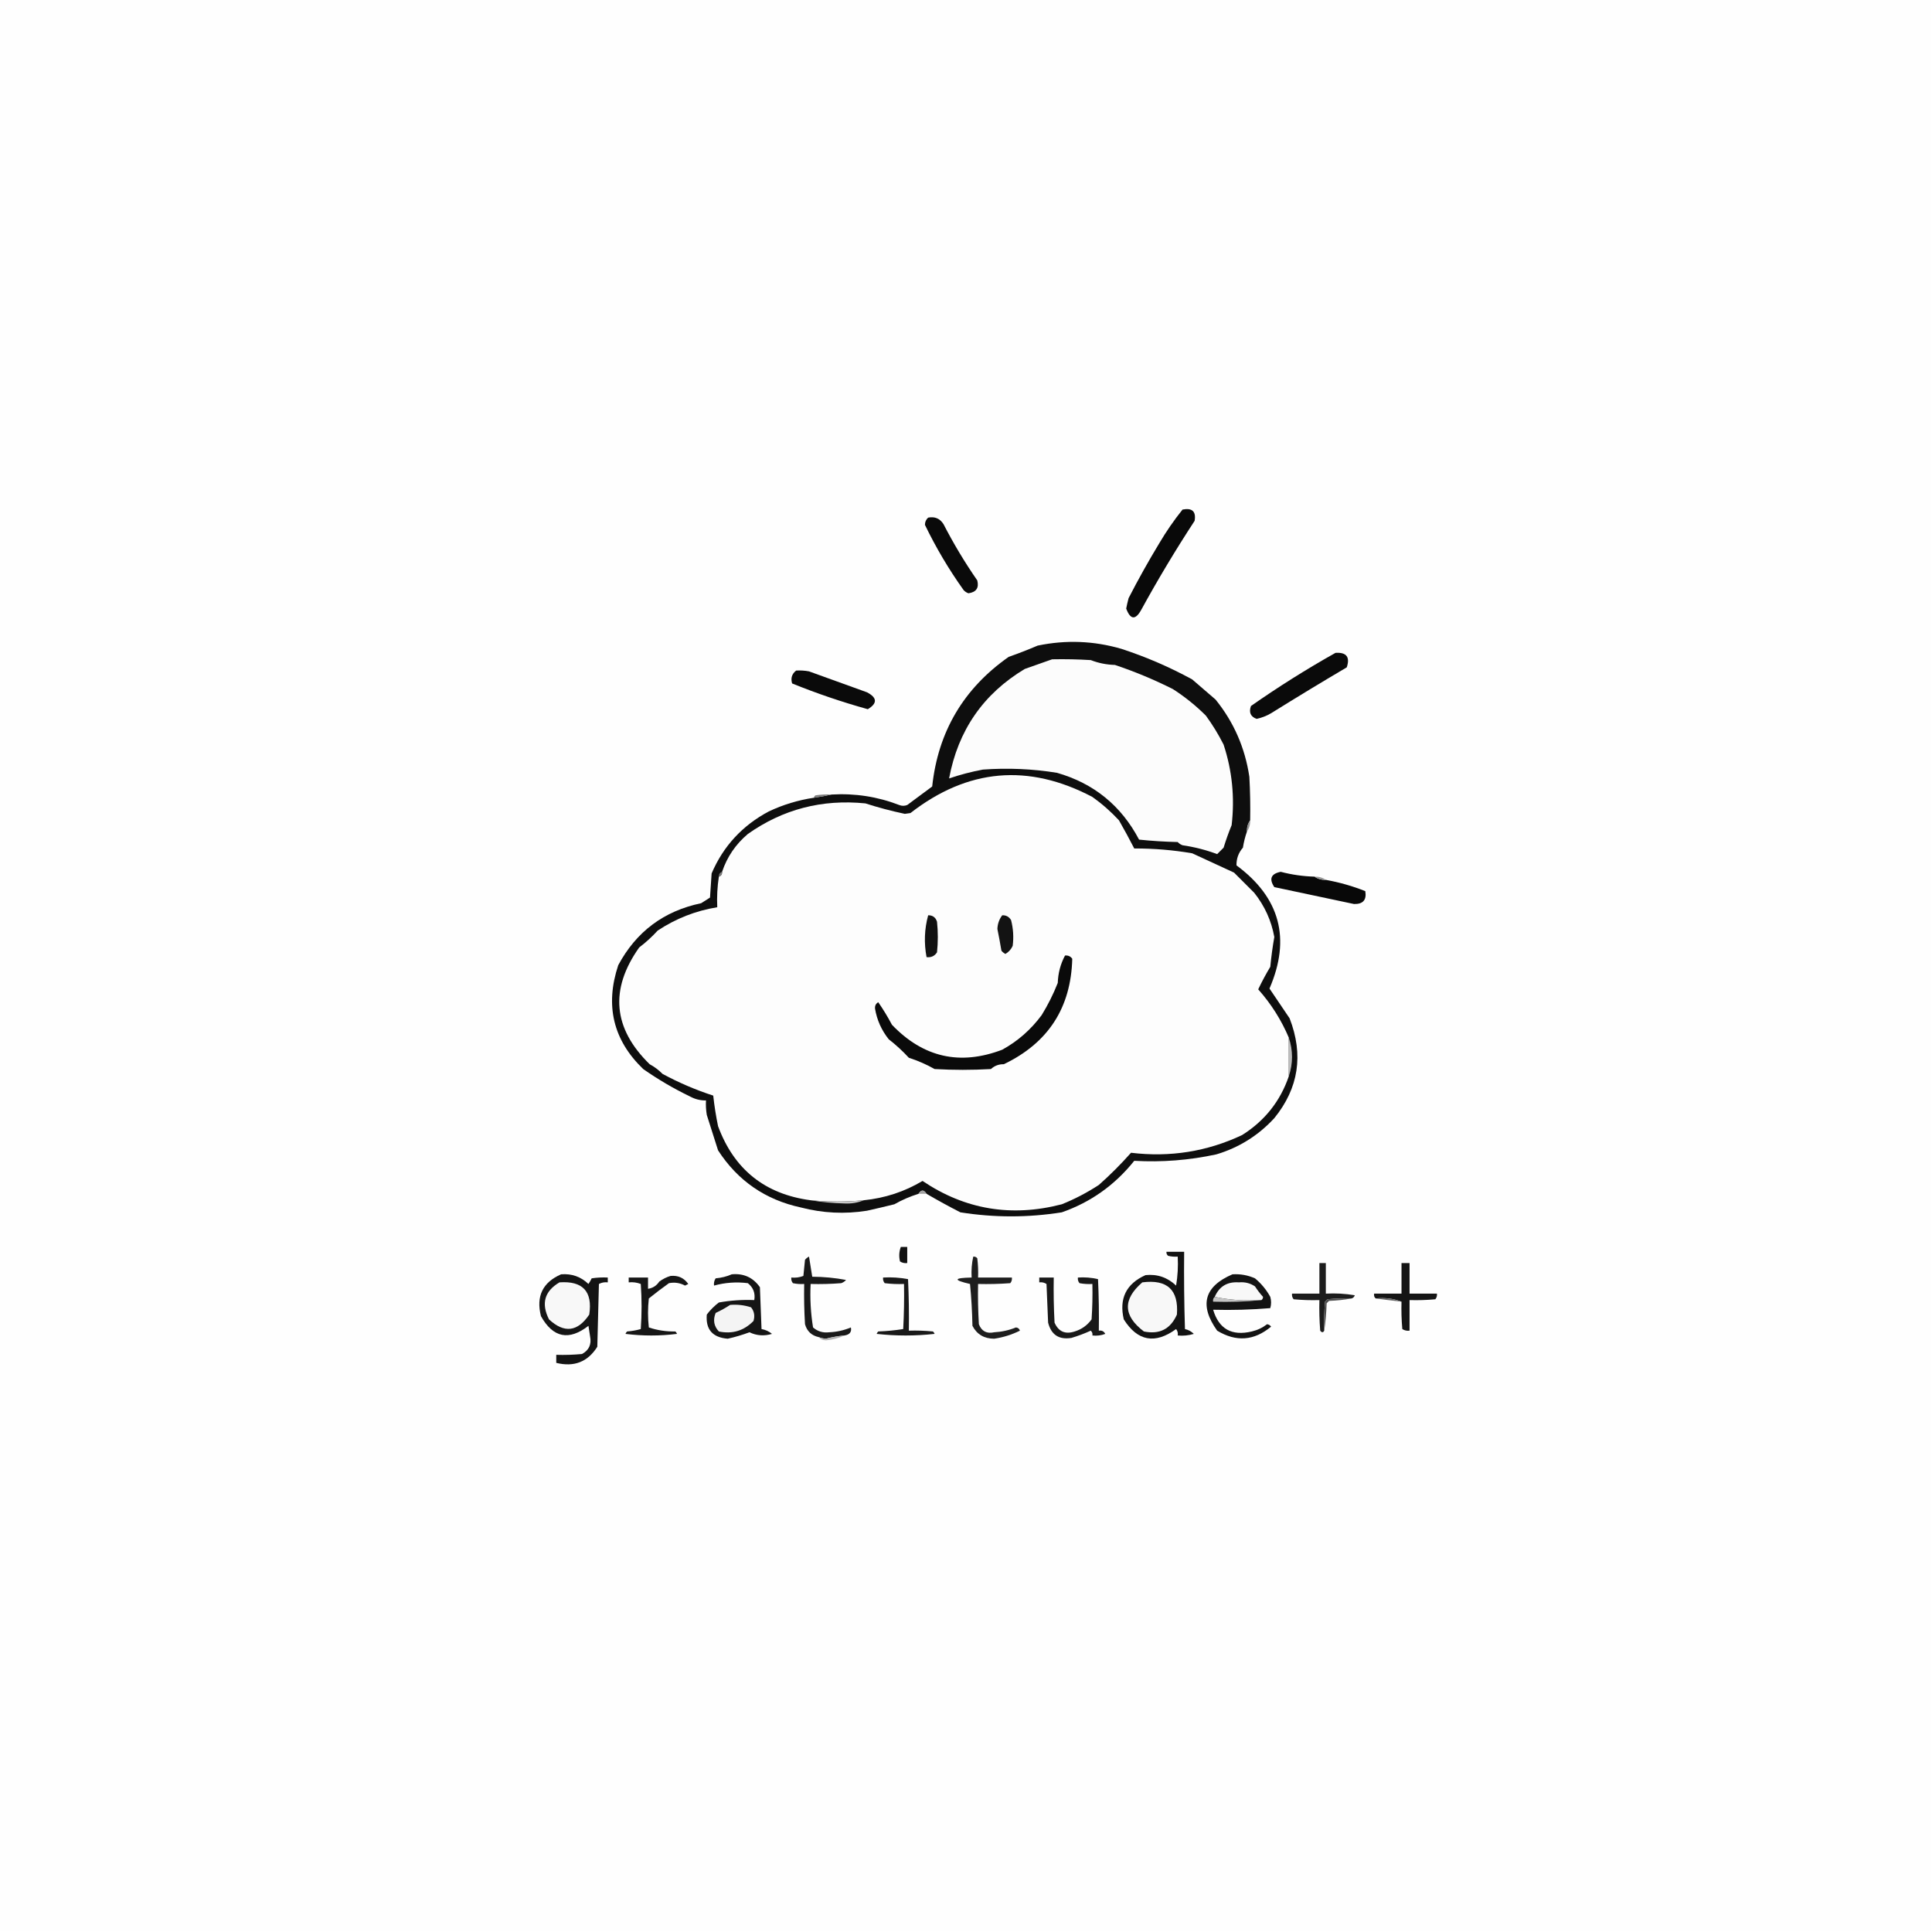
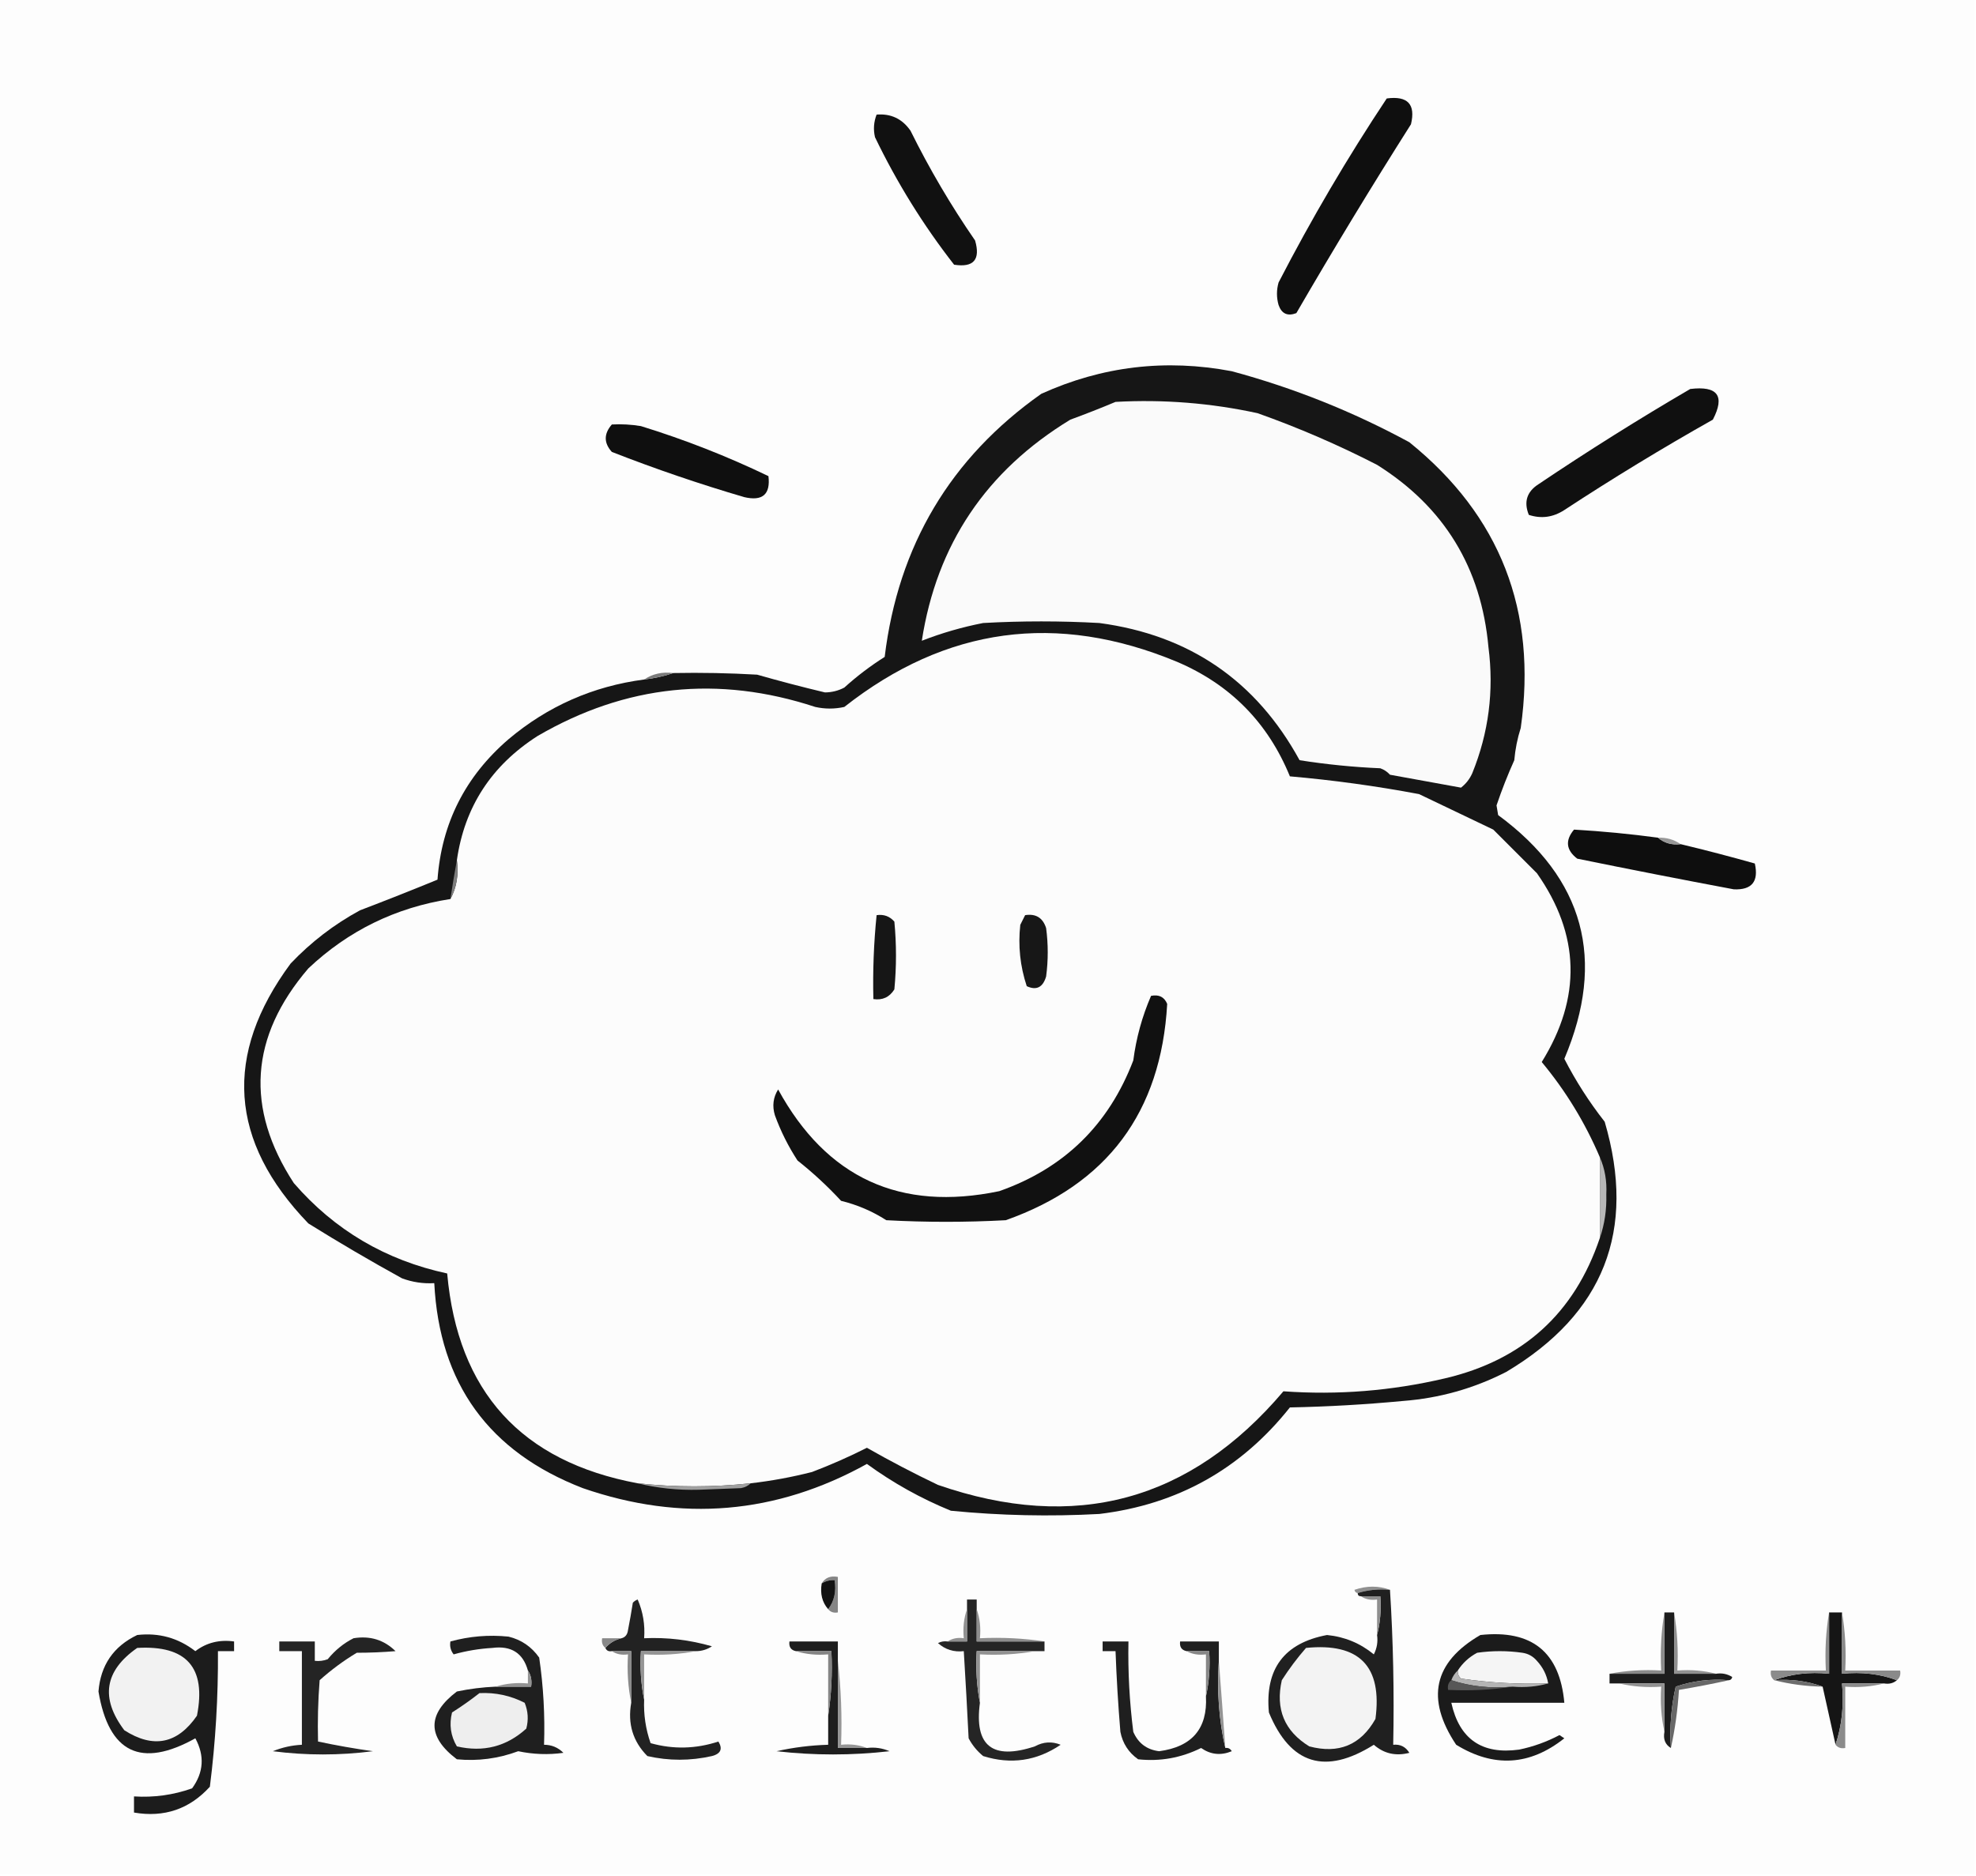
- <svg xmlns="http://www.w3.org/2000/svg" version="1.1" width="1200px" height="1200px" style="shape-rendering:geometricPrecision; text-rendering:geometricPrecision; image-rendering:optimizeQuality; fill-rule:evenodd; clip-rule:evenodd">
+ <svg xmlns="http://www.w3.org/2000/svg" version="1.1" width="612px" height="581px" style="shape-rendering:geometricPrecision; text-rendering:geometricPrecision; image-rendering:optimizeQuality; fill-rule:evenodd; clip-rule:evenodd">
  <g>
-     <path style="opacity:1" fill="#fefefe" d="M -0.5,-0.5 C 399.5,-0.5 799.5,-0.5 1199.5,-0.5C 1199.5,399.5 1199.5,799.5 1199.5,1199.5C 799.5,1199.5 399.5,1199.5 -0.5,1199.5C -0.5,799.5 -0.5,399.5 -0.5,-0.5 Z" />
+     <path style="opacity:1" fill="#fdfdfd" d="M -0.5,-0.5 C 203.5,-0.5 407.5,-0.5 611.5,-0.5C 611.5,193.167 611.5,386.833 611.5,580.5C 407.5,580.5 203.5,580.5 -0.5,580.5C -0.5,386.833 -0.5,193.167 -0.5,-0.5 Z" />
  </g>
  <g>
-     <path style="opacity:1" fill="#090909" d="M 734.5,316.5 C 740.496,315.333 742.996,317.666 742,323.5C 730.251,341.456 719.251,359.79 709,378.5C 705.339,385.269 702.173,385.103 699.5,378C 699.921,375.815 700.421,373.649 701,371.5C 706.974,359.886 713.307,348.553 720,337.5C 724.351,330.119 729.184,323.119 734.5,316.5 Z" />
+     <path style="opacity:1" fill="#0f0f0f" d="M 429.5,30.5 C 435.989,29.632 438.489,32.299 437,38.5C 424.79,57.75 412.957,77.25 401.5,97C 398.783,98.033 396.949,97.2 396,94.5C 395.333,92.167 395.333,89.833 396,87.5C 406.181,67.787 417.348,48.787 429.5,30.5 Z" />
  </g>
  <g>
-     <path style="opacity:1" fill="#0a0a0a" d="M 576.5,321.5 C 580.594,320.705 583.761,322.038 586,325.5C 592.217,337.596 599.217,349.262 607,360.5C 608.187,365.158 606.353,367.825 601.5,368.5C 600.328,368.081 599.328,367.415 598.5,366.5C 589.326,353.645 581.326,340.145 574.5,326C 574.519,324.167 575.185,322.667 576.5,321.5 Z" />
+     <path style="opacity:1" fill="#111111" d="M 271.5,35.5 C 275.95,35.142 279.45,36.808 282,40.5C 287.869,52.354 294.536,63.687 302,74.5C 303.72,80.444 301.553,82.944 295.5,82C 285.955,69.756 277.789,56.589 271,42.5C 270.444,40.115 270.61,37.782 271.5,35.5 Z" />
  </g>
  <g>
-     <path style="opacity:1" fill="#0e0e0e" d="M 776.5,509.5 C 775.076,511.515 774.41,513.848 774.5,516.5C 773.367,519.738 772.533,523.071 772,526.5C 769.26,529.647 767.927,533.314 768,537.5C 795.073,557.518 801.906,583.018 788.5,614C 792.609,620.127 796.776,626.294 801,632.5C 809.79,655.199 806.623,675.866 791.5,694.5C 781.51,705.323 769.51,712.823 755.5,717C 738.665,720.65 721.665,721.984 704.5,721C 692.475,736.052 677.475,746.719 659.5,753C 638.5,756.333 617.5,756.333 596.5,753C 589.356,749.339 582.356,745.506 575.5,741.5C 573.833,738.833 572.167,738.833 570.5,741.5C 565.217,743.144 560.217,745.311 555.5,748C 549.792,749.415 544.125,750.749 538.5,752C 524.709,754.189 511.042,753.522 497.5,750C 475.417,745.243 458.251,733.41 446,714.5C 443.65,707.143 441.316,699.809 439,692.5C 438.502,689.518 438.335,686.518 438.5,683.5C 434.951,683.561 431.618,682.727 428.5,681C 418.34,676.09 408.674,670.423 399.5,664C 380.85,646.041 375.683,624.541 384,599.5C 395.163,578.675 412.329,565.842 435.5,561C 437.333,559.833 439.167,558.667 441,557.5C 441.333,552.5 441.667,547.5 442,542.5C 449.235,525.592 461.068,512.758 477.5,504C 486.412,499.792 495.746,496.959 505.5,495.5C 509.312,494.974 512.979,494.307 516.5,493.5C 531.055,492.644 545.055,494.811 558.5,500C 560.167,500.667 561.833,500.667 563.5,500C 568.667,496.167 573.833,492.333 579,488.5C 582.634,454.519 598.467,427.685 626.5,408C 632.555,405.869 638.555,403.536 644.5,401C 662.02,397.343 679.353,398.01 696.5,403C 711.798,407.99 726.465,414.323 740.5,422C 745.333,426.167 750.167,430.333 755,434.5C 766.325,448.495 773.325,464.495 776,482.5C 776.5,491.494 776.666,500.494 776.5,509.5 Z" />
+     <path style="opacity:1" fill="#161616" d="M 199.5,210.5 C 202.689,210.142 205.689,209.475 208.5,208.5C 217.173,208.334 225.84,208.5 234.5,209C 241.456,210.989 248.456,212.822 255.5,214.5C 257.634,214.485 259.634,213.985 261.5,213C 265.397,209.469 269.564,206.303 274,203.5C 278.19,169.026 294.357,141.859 322.5,122C 341.369,113.446 361.036,111.112 381.5,115C 400.687,120.174 419.021,127.507 436.5,137C 464.643,159.724 476.143,189.224 471,225.5C 469.964,228.753 469.297,232.086 469,235.5C 466.949,240.061 465.116,244.728 463.5,249.5C 463.667,250.5 463.833,251.5 464,252.5C 490.668,272.135 497.501,297.302 484.5,328C 488.019,334.861 492.186,341.361 497,347.5C 506.883,381.18 496.716,407.013 466.5,425C 456.453,430.144 445.786,433.144 434.5,434C 422.862,435.102 411.195,435.768 399.5,436C 384.352,455.074 364.685,466.074 340.5,469C 325.137,469.837 309.803,469.504 294.5,468C 285.215,464.202 276.549,459.368 268.5,453.5C 240.413,469.082 211.079,471.582 180.5,461C 151.43,449.766 136.096,428.599 134.5,397.5C 131.059,397.699 127.726,397.199 124.5,396C 114.669,390.586 105.002,384.919 95.5,379C 70.98,353.562 69.147,326.729 90,298.5C 96.312,291.851 103.479,286.351 111.5,282C 119.585,278.919 127.585,275.752 135.5,272.5C 136.774,255.027 144.107,240.527 157.5,229C 169.665,218.752 183.665,212.586 199.5,210.5 Z" />
  </g>
  <g>
-     <path style="opacity:1" fill="#0a0a0a" d="M 829.5,405.5 C 836.31,405.063 838.643,408.063 836.5,414.5C 820.682,423.833 805.015,433.333 789.5,443C 786.725,444.649 783.725,445.816 780.5,446.5C 776.746,445.148 775.579,442.482 777,438.5C 794.073,426.562 811.573,415.562 829.5,405.5 Z" />
+     <path style="opacity:1" fill="#101010" d="M 523.5,120.5 C 531.993,119.471 534.327,122.637 530.5,130C 514.833,138.831 499.5,148.164 484.5,158C 481.016,160.267 477.349,160.767 473.5,159.5C 471.885,155.485 472.885,152.319 476.5,150C 491.894,139.642 507.561,129.808 523.5,120.5 Z" />
  </g>
  <g>
-     <path style="opacity:1" fill="#fcfcfc" d="M 653.5,409.5 C 661.507,409.334 669.507,409.5 677.5,410C 682.318,411.869 687.318,412.869 692.5,413C 704.837,417.138 716.837,422.138 728.5,428C 735.961,432.802 742.794,438.302 749,444.5C 753.214,450.279 756.88,456.279 760,462.5C 765.318,478.653 766.984,495.32 765,512.5C 763.124,517.082 761.457,521.749 760,526.5C 758.66,527.868 757.326,529.201 756,530.5C 749.058,527.91 741.892,526.077 734.5,525C 733.328,524.581 732.328,523.915 731.5,523C 723.479,522.832 715.479,522.332 707.5,521.5C 696.375,500.384 679.375,486.55 656.5,480C 641.301,477.546 625.968,476.879 610.5,478C 603.335,479.335 596.335,481.168 589.5,483.5C 595.065,453.641 610.732,430.974 636.5,415.5C 642.236,413.496 647.903,411.496 653.5,409.5 Z" />
+     <path style="opacity:1" fill="#fafafa" d="M 345.5,124.5 C 360.355,123.683 375.022,124.85 389.5,128C 402.183,132.508 414.516,137.841 426.5,144C 447.285,157.054 458.785,175.887 461,200.5C 462.742,213.977 461.076,226.977 456,239.5C 455.215,241.286 454.049,242.786 452.5,244C 445.241,242.703 437.908,241.37 430.5,240C 429.672,239.085 428.672,238.419 427.5,238C 419.115,237.639 410.781,236.806 402.5,235.5C 389.057,210.904 368.39,196.738 340.5,193C 328.5,192.333 316.5,192.333 304.5,193C 297.983,194.268 291.649,196.102 285.5,198.5C 290.106,168.682 305.439,145.849 331.5,130C 336.306,128.237 340.972,126.404 345.5,124.5 Z" />
  </g>
  <g>
-     <path style="opacity:1" fill="#0a0a0a" d="M 494.5,416.5 C 497.187,416.336 499.854,416.503 502.5,417C 514.569,421.379 526.569,425.712 538.5,430C 544.892,433.352 545.058,436.852 539,440.5C 522.952,436.035 507.285,430.701 492,424.5C 491.018,421.225 491.851,418.559 494.5,416.5 Z" />
+     <path style="opacity:1" fill="#0f0f0f" d="M 189.5,131.5 C 192.518,131.335 195.518,131.502 198.5,132C 212.112,136.201 225.279,141.367 238,147.5C 238.667,153.161 236.167,155.328 230.5,154C 216.637,149.934 202.97,145.268 189.5,140C 186.985,137.22 186.985,134.386 189.5,131.5 Z" />
  </g>
  <g>
-     <path style="opacity:1" fill="#fdfdfd" d="M 800.5,644.5 C 800.5,652.5 800.5,660.5 800.5,668.5C 795.193,683.991 785.526,696.157 771.5,705C 749.748,715.264 726.748,718.93 702.5,716C 696.178,723.131 689.511,729.798 682.5,736C 675.141,740.8 667.474,744.8 659.5,748C 628.209,756.114 599.375,751.281 573,733.5C 561.843,740.173 549.676,744.173 536.5,745.5C 525.51,746.557 514.51,746.557 503.5,745.5C 475.118,741.721 455.952,726.388 446,699.5C 444.702,693.228 443.702,686.894 443,680.5C 432.121,676.972 421.621,672.472 411.5,667C 409.07,664.555 406.404,662.555 403.5,661C 380.738,638.735 378.571,614.568 397,588.5C 401.159,585.341 404.992,581.841 408.5,578C 419.813,570.508 432.146,565.674 445.5,563.5C 445.209,557.077 445.542,550.744 446.5,544.5C 447.906,544.027 448.573,543.027 448.5,541.5C 451.627,532.199 456.96,524.366 464.5,518C 486.235,502.635 510.568,496.301 537.5,499C 545.516,501.582 553.682,503.749 562,505.5C 563.167,505.333 564.333,505.167 565.5,505C 601.031,477.376 638.698,474.043 678.5,495C 684.469,499.245 689.969,504.078 695,509.5C 698.294,515.253 701.46,521.087 704.5,527C 716.605,526.963 728.605,527.963 740.5,530C 749.157,533.983 757.824,537.983 766.5,542C 770.667,546.167 774.833,550.333 779,554.5C 785.512,562.685 789.679,571.852 791.5,582C 790.428,588.126 789.594,594.293 789,600.5C 786.262,605.063 783.762,609.729 781.5,614.5C 789.495,623.485 795.828,633.485 800.5,644.5 Z" />
+     <path style="opacity:1" fill="#fcfcfc" d="M 495.5,358.5 C 495.5,366.833 495.5,375.167 495.5,383.5C 487.639,406.856 471.639,421.356 447.5,427C 430.991,430.876 414.324,432.209 397.5,431C 368.645,465.053 332.978,474.72 290.5,460C 282.972,456.404 275.639,452.571 268.5,448.5C 262.998,451.282 257.331,453.782 251.5,456C 245.236,457.599 238.903,458.766 232.5,459.5C 220.83,460.755 209.163,460.755 197.5,459.5C 161.443,452.774 141.777,431.107 138.5,394.5C 119.445,390.398 103.612,381.065 91,366.5C 75.882,343.315 77.382,321.149 95.5,300C 107.907,288.297 122.573,281.13 139.5,278.5C 141.423,274.971 142.089,270.971 141.5,266.5C 143.858,249.989 152.191,237.156 166.5,228C 193.776,212.117 222.442,209.117 252.5,219C 255.5,219.667 258.5,219.667 261.5,219C 292.98,194.218 327.313,189.551 364.5,205C 381.03,212.031 392.697,223.864 399.5,240.5C 412.936,241.675 426.27,243.508 439.5,246C 447.167,249.667 454.833,253.333 462.5,257C 467,261.5 471.5,266 476,270.5C 489.385,289.542 489.885,309.042 477.5,329C 484.927,337.935 490.927,347.768 495.5,358.5 Z" />
  </g>
  <g>
-     <path style="opacity:1" fill="#7d7d7d" d="M 516.5,493.5 C 512.979,494.307 509.312,494.974 505.5,495.5C 505.611,494.883 505.944,494.383 506.5,494C 509.817,493.502 513.15,493.335 516.5,493.5 Z" />
+     <path style="opacity:1" fill="#7b7b7b" d="M 208.5,208.5 C 205.689,209.475 202.689,210.142 199.5,210.5C 202.123,208.735 205.123,208.068 208.5,208.5 Z" />
  </g>
  <g>
-     <path style="opacity:1" fill="#949494" d="M 776.5,509.5 C 776.59,512.152 775.924,514.485 774.5,516.5C 774.41,513.848 775.076,511.515 776.5,509.5 Z" />
+     <path style="opacity:1" fill="#0e0e0e" d="M 513.5,259.5 C 515.438,261.163 517.772,261.829 520.5,261.5C 528.206,263.343 535.872,265.343 543.5,267.5C 544.749,273.076 542.583,275.743 537,275.5C 520.82,272.464 504.653,269.297 488.5,266C 485.034,263.339 484.701,260.339 487.5,257C 496.212,257.504 504.878,258.337 513.5,259.5 Z" />
  </g>
  <g>
-     <path style="opacity:1" fill="#080808" d="M 816.5,544.5 C 818.515,545.924 820.848,546.59 823.5,546.5C 832.032,548.046 840.199,550.379 848,553.5C 848.927,558.967 846.594,561.633 841,561.5C 824.585,558.065 808.085,554.565 791.5,551C 788.096,545.861 789.43,542.694 795.5,541.5C 802.392,543.307 809.392,544.307 816.5,544.5 Z" />
+     <path style="opacity:1" fill="#979797" d="M 513.5,259.5 C 516.152,259.41 518.485,260.076 520.5,261.5C 517.772,261.829 515.438,261.163 513.5,259.5 Z" />
  </g>
  <g>
-     <path style="opacity:1" fill="#7b7b7b" d="M 448.5,541.5 C 448.573,543.027 447.906,544.027 446.5,544.5C 446.427,542.973 447.094,541.973 448.5,541.5 Z" />
+     <path style="opacity:1" fill="#7e7e7e" d="M 141.5,266.5 C 142.089,270.971 141.423,274.971 139.5,278.5C 140.109,274.395 140.775,270.395 141.5,266.5 Z" />
  </g>
  <g>
-     <path style="opacity:1" fill="#969696" d="M 816.5,544.5 C 819.152,544.41 821.485,545.076 823.5,546.5C 820.848,546.59 818.515,545.924 816.5,544.5 Z" />
+     <path style="opacity:1" fill="#161616" d="M 271.5,283.5 C 273.722,283.178 275.556,283.845 277,285.5C 277.667,292.5 277.667,299.5 277,306.5C 275.491,308.919 273.325,309.919 270.5,309.5C 270.289,300.8 270.623,292.133 271.5,283.5 Z" />
  </g>
  <g>
-     <path style="opacity:1" fill="#111111" d="M 576.5,568.5 C 579.292,568.452 581.125,569.785 582,572.5C 582.667,578.833 582.667,585.167 582,591.5C 580.492,593.838 578.325,594.838 575.5,594.5C 573.842,585.673 574.176,577.007 576.5,568.5 Z" />
+     <path style="opacity:1" fill="#171717" d="M 317.5,283.5 C 320.808,282.974 322.974,284.307 324,287.5C 324.667,292.5 324.667,297.5 324,302.5C 322.994,305.89 320.994,306.89 318,305.5C 315.947,299.298 315.28,292.965 316,286.5C 316.513,285.473 317.013,284.473 317.5,283.5 Z" />
  </g>
  <g>
-     <path style="opacity:1" fill="#131313" d="M 622.5,568.5 C 624.903,568.393 626.736,569.393 628,571.5C 629.359,576.775 629.692,582.109 629,587.5C 628.027,589.64 626.527,591.307 624.5,592.5C 623.522,592.023 622.689,591.357 622,590.5C 621.246,585.983 620.412,581.483 619.5,577C 619.622,573.796 620.622,570.963 622.5,568.5 Z" />
+     <path style="opacity:1" fill="#111111" d="M 356.5,308.5 C 358.948,308.01 360.615,308.843 361.5,311C 359.604,344.539 342.937,366.872 311.5,378C 299.167,378.667 286.833,378.667 274.5,378C 270.196,375.229 265.529,373.229 260.5,372C 256.301,367.466 251.801,363.299 247,359.5C 244.139,355.112 241.806,350.446 240,345.5C 239.126,342.621 239.46,339.955 241,337.5C 255.992,364.911 278.825,375.411 309.5,369C 329.55,361.951 343.384,348.451 351,328.5C 351.905,321.544 353.738,314.878 356.5,308.5 Z" />
  </g>
  <g>
-     <path style="opacity:1" fill="#0a0a0a" d="M 661.5,593.5 C 663.39,593.297 664.89,593.963 666,595.5C 665.209,625.967 651.042,647.801 623.5,661C 620.367,660.954 617.7,661.954 615.5,664C 603.833,664.667 592.167,664.667 580.5,664C 575.431,661.134 570.098,658.801 564.5,657C 560.633,652.798 556.467,648.965 552,645.5C 547.512,639.86 544.678,633.527 543.5,626.5C 543.342,624.681 544.009,623.348 545.5,622.5C 548.609,626.988 551.443,631.654 554,636.5C 573.452,656.819 596.285,661.986 622.5,652C 632.15,646.693 640.317,639.527 647,630.5C 650.927,624.114 654.26,617.447 657,610.5C 657.202,604.408 658.702,598.741 661.5,593.5 Z" />
+     <path style="opacity:1" fill="#b7b7b7" d="M 495.5,358.5 C 497.048,362.034 497.714,365.867 497.5,370C 497.634,374.758 496.968,379.258 495.5,383.5C 495.5,375.167 495.5,366.833 495.5,358.5 Z" />
  </g>
  <g>
-     <path style="opacity:1" fill="#bcbcbc" d="M 800.5,644.5 C 803.167,652.5 803.167,660.5 800.5,668.5C 800.5,660.5 800.5,652.5 800.5,644.5 Z" />
+     <path style="opacity:1" fill="#a0a0a0" d="M 197.5,459.5 C 209.163,460.755 220.83,460.755 232.5,459.5C 231.737,460.268 230.737,460.768 229.5,461C 225.167,461.167 220.833,461.333 216.5,461.5C 209.928,461.68 203.595,461.014 197.5,459.5 Z" />
  </g>
  <g>
-     <path style="opacity:1" fill="#a1a1a1" d="M 575.5,741.5 C 573.833,741.5 572.167,741.5 570.5,741.5C 572.167,738.833 573.833,738.833 575.5,741.5 Z" />
+     <path style="opacity:1" fill="#858585" d="M 256.5,498.5 C 258.388,496.012 259.055,493.012 258.5,489.5C 257.041,489.433 255.708,489.766 254.5,490.5C 255.552,488.744 257.219,488.077 259.5,488.5C 259.5,492.167 259.5,495.833 259.5,499.5C 258.209,499.737 257.209,499.404 256.5,498.5 Z" />
  </g>
  <g>
-     <path style="opacity:1" fill="#c6c6c6" d="M 503.5,745.5 C 514.51,746.557 525.51,746.557 536.5,745.5C 532.797,747.055 528.797,747.722 524.5,747.5C 517.304,747.319 510.304,746.652 503.5,745.5 Z" />
+     <path style="opacity:1" fill="#121212" d="M 256.5,498.5 C 254.631,496.365 253.964,493.698 254.5,490.5C 255.708,489.766 257.041,489.433 258.5,489.5C 259.055,493.012 258.388,496.012 256.5,498.5 Z" />
  </g>
  <g>
-     <path style="opacity:1" fill="#101010" d="M 559.5,774.5 C 560.833,774.5 562.167,774.5 563.5,774.5C 563.5,777.833 563.5,781.167 563.5,784.5C 561.856,784.714 560.356,784.38 559,783.5C 558.264,780.408 558.431,777.408 559.5,774.5 Z" />
+     <path style="opacity:1" fill="#8f8f8f" d="M 430.5,492.5 C 426.958,492.187 423.625,492.521 420.5,493.5C 419.957,493.44 419.624,493.107 419.5,492.5C 423.315,491.192 426.981,491.192 430.5,492.5 Z" />
  </g>
  <g>
-     <path style="opacity:1" fill="#131313" d="M 724.5,777.5 C 728.167,777.5 731.833,777.5 735.5,777.5C 735.333,793.503 735.5,809.503 736,825.5C 738.176,825.988 740.009,826.988 741.5,828.5C 738.232,829.487 734.898,829.82 731.5,829.5C 731.762,828.022 731.429,826.689 730.5,825.5C 717.388,835.036 706.555,833.036 698,819.5C 694.983,806.546 699.483,797.38 711.5,792C 718.802,791.244 725.135,793.411 730.5,798.5C 731.496,792.537 731.829,786.537 731.5,780.5C 729.473,780.662 727.473,780.495 725.5,780C 724.748,779.329 724.414,778.496 724.5,777.5 Z" />
+     <path style="opacity:1" fill="#202020" d="M 430.5,492.5 C 431.496,508.325 431.83,524.325 431.5,540.5C 433.681,540.284 435.347,541.117 436.5,543C 432.289,544.083 428.622,543.25 425.5,540.5C 410.478,549.944 399.644,546.61 393,530.5C 391.747,516.99 397.747,508.99 411,506.5C 416.453,507.039 421.287,509.039 425.5,512.5C 426.466,510.604 426.799,508.604 426.5,506.5C 427.483,502.702 427.817,498.702 427.5,494.5C 425.5,494.5 423.5,494.5 421.5,494.5C 420.833,494.5 420.5,494.167 420.5,493.5C 423.625,492.521 426.958,492.187 430.5,492.5 Z" />
  </g>
  <g>
-     <path style="opacity:1" fill="#191919" d="M 524.5,829.5 C 520.618,829.849 516.785,830.515 513,831.5C 511.408,831.395 509.908,831.061 508.5,830.5C 504.081,829.537 501.247,826.87 500,822.5C 499.5,814.173 499.334,805.84 499.5,797.5C 497.143,797.663 494.81,797.497 492.5,797C 491.663,795.989 491.33,794.822 491.5,793.5C 494.119,793.768 496.619,793.435 499,792.5C 499.333,789.167 499.667,785.833 500,782.5C 500.689,781.643 501.522,780.977 502.5,780.5C 503.195,784.713 503.861,788.879 504.5,793C 511.668,793.037 518.668,793.704 525.5,795C 524.672,795.915 523.672,796.581 522.5,797C 516.175,797.5 509.842,797.666 503.5,797.5C 503.057,806.608 503.557,815.608 505,824.5C 507.827,826.961 511.16,827.961 515,827.5C 519.686,827.31 524.186,826.31 528.5,824.5C 529.088,827.305 527.755,828.972 524.5,829.5 Z" />
+     <path style="opacity:1" fill="#252525" d="M 302.5,498.5 C 302.5,501.833 302.5,505.167 302.5,508.5C 309.5,508.5 316.5,508.5 323.5,508.5C 323.5,509.5 323.5,510.5 323.5,511.5C 322.5,511.5 321.5,511.5 320.5,511.5C 314.5,511.5 308.5,511.5 302.5,511.5C 302.179,517.026 302.512,522.36 303.5,527.5C 301.704,540.848 307.37,545.348 320.5,541C 323.143,539.564 325.81,539.398 328.5,540.5C 321.082,545.524 313.082,546.69 304.5,544C 302.622,542.457 301.122,540.624 300,538.5C 299.552,529.492 299.052,520.492 298.5,511.5C 295.436,511.856 292.769,511.023 290.5,509C 291.448,508.517 292.448,508.351 293.5,508.5C 295.5,508.5 297.5,508.5 299.5,508.5C 299.5,505.167 299.5,501.833 299.5,498.5C 299.5,497.5 299.5,496.5 299.5,495.5C 300.5,495.5 301.5,495.5 302.5,495.5C 302.5,496.5 302.5,497.5 302.5,498.5 Z" />
  </g>
  <g>
-     <path style="opacity:1" fill="#1e1e1e" d="M 604.5,780.5 C 605.496,780.414 606.329,780.748 607,781.5C 607.499,785.486 607.666,789.486 607.5,793.5C 614.5,793.5 621.5,793.5 628.5,793.5C 628.67,794.822 628.337,795.989 627.5,797C 620.842,797.5 614.175,797.666 607.5,797.5C 607.334,805.84 607.5,814.173 608,822.5C 609.695,826.863 612.862,828.53 617.5,827.5C 622.156,827.258 626.656,826.258 631,824.5C 632.28,824.613 633.113,825.28 633.5,826.5C 628.426,829.012 623.092,830.678 617.5,831.5C 611.276,831.481 606.776,828.814 604,823.5C 603.832,814.814 603.332,806.148 602.5,797.5C 591.9,795.062 592.233,793.728 603.5,793.5C 603.231,789.069 603.564,784.735 604.5,780.5 Z" />
+     <path style="opacity:1" fill="#222222" d="M 215.5,511.5 C 209.833,511.5 204.167,511.5 198.5,511.5C 198.179,516.695 198.513,521.695 199.5,526.5C 199.311,531.161 199.978,535.661 201.5,540C 208.514,541.962 215.514,541.796 222.5,539.5C 223.9,541.782 223.234,543.282 220.5,544C 213.782,545.513 207.115,545.513 200.5,544C 196.011,539.471 194.345,533.971 195.5,527.5C 195.5,522.167 195.5,516.833 195.5,511.5C 193.5,511.5 191.5,511.5 189.5,511.5C 188.508,511.672 187.842,511.338 187.5,510.5C 188.802,508.972 190.469,507.972 192.5,507.5C 193.649,507.209 194.316,506.376 194.5,505C 195.054,502.176 195.554,499.343 196,496.5C 196.414,496.043 196.914,495.709 197.5,495.5C 199.145,499.32 199.811,503.32 199.5,507.5C 206.639,507.178 213.639,508.012 220.5,510C 218.975,511.009 217.308,511.509 215.5,511.5 Z" />
  </g>
  <g>
-     <path style="opacity:1" fill="#151515" d="M 870.5,808.5 C 865.604,806.554 860.271,805.887 854.5,806.5C 853.596,805.791 853.263,804.791 853.5,803.5C 859.167,803.5 864.833,803.5 870.5,803.5C 870.5,797.167 870.5,790.833 870.5,784.5C 872.167,784.5 873.833,784.5 875.5,784.5C 875.5,790.833 875.5,797.167 875.5,803.5C 881.167,803.5 886.833,803.5 892.5,803.5C 892.67,804.822 892.337,805.989 891.5,807C 886.177,807.499 880.844,807.666 875.5,807.5C 875.5,813.833 875.5,820.167 875.5,826.5C 873.856,826.714 872.356,826.38 871,825.5C 870.501,819.843 870.334,814.176 870.5,808.5 Z" />
+     <path style="opacity:1" fill="#8e8e8e" d="M 421.5,494.5 C 423.5,494.5 425.5,494.5 427.5,494.5C 427.817,498.702 427.483,502.702 426.5,506.5C 426.5,502.833 426.5,499.167 426.5,495.5C 424.585,495.784 422.919,495.451 421.5,494.5 Z" />
  </g>
  <g>
-     <path style="opacity:1" fill="#1c1c1c" d="M 839.5,806.5 C 834.489,806.334 829.489,806.501 824.5,807C 824,807.5 823.5,808 823,808.5C 822.501,814.491 822.334,820.491 822.5,826.5C 821.811,827.774 820.977,827.774 820,826.5C 819.5,820.175 819.334,813.842 819.5,807.5C 814.156,807.666 808.823,807.499 803.5,807C 802.663,805.989 802.33,804.822 802.5,803.5C 808.167,803.5 813.833,803.5 819.5,803.5C 819.5,797.167 819.5,790.833 819.5,784.5C 820.833,784.5 822.167,784.5 823.5,784.5C 823.5,790.833 823.5,797.167 823.5,803.5C 829.537,803.171 835.537,803.504 841.5,804.5C 841.145,805.522 840.478,806.189 839.5,806.5 Z" />
+     <path style="opacity:1" fill="#1d1d1d" d="M 515.5,499.5 C 516.5,499.5 517.5,499.5 518.5,499.5C 518.5,505.833 518.5,512.167 518.5,518.5C 522.833,518.5 527.167,518.5 531.5,518.5C 533.288,518.215 534.955,518.548 536.5,519.5C 536.376,520.107 536.043,520.44 535.5,520.5C 529.804,520.025 524.304,520.692 519,522.5C 517.584,528.715 517.084,535.048 517.5,541.5C 515.744,540.448 515.077,538.781 515.5,536.5C 515.5,531.5 515.5,526.5 515.5,521.5C 510.833,521.5 506.167,521.5 501.5,521.5C 500.5,521.5 499.5,521.5 498.5,521.5C 498.5,520.5 498.5,519.5 498.5,518.5C 504.167,518.5 509.833,518.5 515.5,518.5C 515.5,512.167 515.5,505.833 515.5,499.5 Z" />
  </g>
  <g>
-     <path style="opacity:1" fill="#141414" d="M 348.5,791.5 C 355.097,790.969 360.763,792.969 365.5,797.5C 366.262,796.372 366.929,795.205 367.5,794C 370.817,793.502 374.15,793.335 377.5,793.5C 377.5,794.5 377.5,795.5 377.5,796.5C 375.533,796.261 373.699,796.594 372,797.5C 371.667,810.5 371.333,823.5 371,836.5C 365.08,845.906 356.58,849.24 345.5,846.5C 345.5,844.833 345.5,843.167 345.5,841.5C 350.844,841.666 356.177,841.499 361.5,841C 365.84,838.647 367.507,834.98 366.5,830C 366.167,827.833 365.833,825.667 365.5,823.5C 353.348,832.918 343.515,830.918 336,817.5C 332.871,805.175 337.038,796.509 348.5,791.5 Z" />
+     <path style="opacity:1" fill="#919191" d="M 518.5,499.5 C 519.49,505.31 519.823,511.31 519.5,517.5C 523.702,517.183 527.702,517.517 531.5,518.5C 527.167,518.5 522.833,518.5 518.5,518.5C 518.5,512.167 518.5,505.833 518.5,499.5 Z" />
  </g>
  <g>
-     <path style="opacity:1" fill="#161616" d="M 416.5,792.5 C 421.198,792.059 424.864,793.726 427.5,797.5C 426.833,797.833 426.167,798.167 425.5,798.5C 422.336,796.806 419.002,796.306 415.5,797C 411.244,800.045 407.077,803.212 403,806.5C 402.333,812.5 402.333,818.5 403,824.5C 408.208,826.259 413.708,827.093 419.5,827C 419.957,827.414 420.291,827.914 420.5,828.5C 409.833,829.833 399.167,829.833 388.5,828.5C 388.709,827.914 389.043,827.414 389.5,827C 392.426,826.782 395.26,826.282 398,825.5C 398.667,816.167 398.667,806.833 398,797.5C 395.619,796.565 393.119,796.232 390.5,796.5C 390.5,795.5 390.5,794.5 390.5,793.5C 394.5,793.5 398.5,793.5 402.5,793.5C 402.5,795.833 402.5,798.167 402.5,800.5C 405.439,800.082 407.772,798.582 409.5,796C 411.713,794.384 414.047,793.217 416.5,792.5 Z" />
+     <path style="opacity:1" fill="#151515" d="M 566.5,499.5 C 567.833,499.5 569.167,499.5 570.5,499.5C 570.5,505.833 570.5,512.167 570.5,518.5C 576.598,517.883 582.265,518.55 587.5,520.5C 586.432,521.434 585.099,521.768 583.5,521.5C 579.167,521.5 574.833,521.5 570.5,521.5C 571.123,528.255 570.456,534.588 568.5,540.5C 567.167,534.5 565.833,528.5 564.5,522.5C 559.783,520.762 554.783,520.096 549.5,520.5C 554.735,518.55 560.402,517.883 566.5,518.5C 566.5,512.167 566.5,505.833 566.5,499.5 Z" />
  </g>
  <g>
-     <path style="opacity:1" fill="#151515" d="M 454.5,791.5 C 461.932,790.805 467.765,793.472 472,799.5C 472.333,808.167 472.667,816.833 473,825.5C 475.501,825.95 477.667,826.95 479.5,828.5C 474.635,829.966 469.968,829.632 465.5,827.5C 461.073,829.15 456.573,830.484 452,831.5C 442.556,830.733 438.222,825.733 439,816.5C 441.175,813.624 443.675,811.124 446.5,809C 453.771,807.7 461.104,807.2 468.5,807.5C 469.204,803.197 467.87,799.697 464.5,797C 457.355,796.109 450.355,796.609 443.5,798.5C 443.286,796.856 443.62,795.356 444.5,794C 448.09,793.689 451.423,792.856 454.5,791.5 Z" />
+     <path style="opacity:1" fill="#909090" d="M 299.5,498.5 C 299.5,501.833 299.5,505.167 299.5,508.5C 297.5,508.5 295.5,508.5 293.5,508.5C 294.919,507.549 296.585,507.216 298.5,507.5C 298.19,504.287 298.523,501.287 299.5,498.5 Z" />
  </g>
  <g>
-     <path style="opacity:1" fill="#131313" d="M 765.5,791.5 C 770.382,791.193 775.049,792.026 779.5,794C 783.392,797.226 786.558,801.059 789,805.5C 789.667,807.833 789.667,810.167 789,812.5C 777.247,813.488 765.414,813.821 753.5,813.5C 757.07,825.46 765.07,829.96 777.5,827C 781.033,826.167 784.199,824.667 787,822.5C 788.059,822.63 788.892,823.13 789.5,824C 778.963,832.8 767.796,833.634 756,826.5C 744.755,810.694 747.922,799.027 765.5,791.5 Z" />
+     <path style="opacity:1" fill="#1c1c1c" d="M 42.5,506.5 C 49.2,505.734 55.2,507.401 60.5,511.5C 63.959,508.869 67.96,507.869 72.5,508.5C 72.5,509.5 72.5,510.5 72.5,511.5C 70.833,511.5 69.167,511.5 67.5,511.5C 67.595,525.61 66.762,539.61 65,553.5C 58.694,560.436 50.86,563.103 41.5,561.5C 41.5,559.833 41.5,558.167 41.5,556.5C 47.695,556.893 53.695,556.059 59.5,554C 63.085,549.064 63.418,543.898 60.5,538.5C 43.688,547.865 33.688,543.032 30.5,524C 31.156,515.85 35.156,510.016 42.5,506.5 Z" />
  </g>
  <g>
-     <path style="opacity:1" fill="#191919" d="M 548.5,793.5 C 553.762,793.195 558.928,793.529 564,794.5C 564.5,805.161 564.667,815.828 564.5,826.5C 569.511,826.334 574.511,826.501 579.5,827C 579.957,827.414 580.291,827.914 580.5,828.5C 568.5,829.833 556.5,829.833 544.5,828.5C 544.709,827.914 545.043,827.414 545.5,827C 550.75,826.807 555.917,826.307 561,825.5C 561.5,816.173 561.666,806.839 561.5,797.5C 557.486,797.666 553.486,797.499 549.5,797C 548.663,795.989 548.33,794.822 548.5,793.5 Z" />
+     <path style="opacity:1" fill="#1f1f1f" d="M 153.5,522.5 C 157.167,522.5 160.833,522.5 164.5,522.5C 164.784,520.585 164.451,518.919 163.5,517.5C 161.987,512.077 158.321,509.743 152.5,510.5C 148.415,510.736 144.415,511.403 140.5,512.5C 139.571,511.311 139.238,509.978 139.5,508.5C 145.405,506.876 151.405,506.376 157.5,507C 161.468,507.964 164.635,510.131 167,513.5C 168.307,522.448 168.807,531.448 168.5,540.5C 170.842,540.504 172.842,541.337 174.5,543C 169.809,543.65 165.143,543.483 160.5,542.5C 154.34,544.792 148.007,545.625 141.5,545C 132.266,538.018 132.266,531.018 141.5,524C 145.466,523.172 149.466,522.672 153.5,522.5 Z" />
  </g>
  <g>
-     <path style="opacity:1" fill="#191919" d="M 645.5,793.5 C 648.5,793.5 651.5,793.5 654.5,793.5C 654.334,802.839 654.5,812.173 655,821.5C 657.451,827.089 661.617,828.922 667.5,827C 671.813,825.694 675.313,823.194 678,819.5C 678.5,812.174 678.666,804.841 678.5,797.5C 675.813,797.664 673.146,797.497 670.5,797C 669.663,795.989 669.33,794.822 669.5,793.5C 673.767,793.203 677.934,793.536 682,794.5C 682.5,805.161 682.667,815.828 682.5,826.5C 684.346,826.222 685.68,826.889 686.5,828.5C 683.914,829.48 681.247,829.813 678.5,829.5C 678.719,828.325 678.386,827.325 677.5,826.5C 673.61,828.278 669.61,829.778 665.5,831C 657.756,832.253 652.922,829.086 651,821.5C 650.667,813.5 650.333,805.5 650,797.5C 648.644,796.62 647.144,796.286 645.5,796.5C 645.5,795.5 645.5,794.5 645.5,793.5 Z" />
+     <path style="opacity:1" fill="#1b1b1b" d="M 458.5,506.5 C 474.429,504.779 483.096,511.779 484.5,527.5C 472.833,527.5 461.167,527.5 449.5,527.5C 451.991,538.752 458.991,543.586 470.5,542C 474.884,541.094 479.051,539.594 483,537.5C 483.5,537.833 484,538.167 484.5,538.5C 473.811,546.988 462.644,547.654 451,540.5C 441.498,526.249 443.998,514.916 458.5,506.5 Z" />
  </g>
  <g>
-     <path style="opacity:1" fill="#f8f8f8" d="M 347.5,796.5 C 361.999,795.494 368.166,802.161 366,816.5C 358.785,827.254 350.452,828.254 341,819.5C 336.021,809.665 338.187,801.998 347.5,796.5 Z" />
+     <path style="opacity:1" fill="#242424" d="M 109.5,507.5 C 114.603,506.664 118.937,507.998 122.5,511.5C 118.567,511.83 114.567,511.997 110.5,512C 106.4,514.467 102.566,517.301 99,520.5C 98.501,526.825 98.334,533.158 98.5,539.5C 104.118,540.696 109.784,541.696 115.5,542.5C 105.167,543.833 94.833,543.833 84.5,542.5C 87.391,541.322 90.391,540.655 93.5,540.5C 93.5,530.833 93.5,521.167 93.5,511.5C 91.167,511.5 88.833,511.5 86.5,511.5C 86.5,510.5 86.5,509.5 86.5,508.5C 90.167,508.5 93.833,508.5 97.5,508.5C 97.5,510.5 97.5,512.5 97.5,514.5C 98.873,514.657 100.207,514.49 101.5,514C 103.776,511.211 106.443,509.044 109.5,507.5 Z" />
  </g>
  <g>
-     <path style="opacity:1" fill="#f8f8f8" d="M 709.5,796.5 C 724.992,794.497 732.158,801.163 731,816.5C 727.054,825.49 720.22,828.99 710.5,827C 697.594,817.248 697.26,807.082 709.5,796.5 Z" />
+     <path style="opacity:1" fill="#888888" d="M 192.5,507.5 C 190.469,507.972 188.802,508.972 187.5,510.5C 186.596,509.791 186.263,508.791 186.5,507.5C 188.5,507.5 190.5,507.5 192.5,507.5 Z" />
  </g>
  <g>
-     <path style="opacity:1" fill="#f8f8f8" d="M 783.5,807.5 C 773.442,808.14 763.775,807.473 754.5,805.5C 757.294,798.997 762.294,795.997 769.5,796.5C 773.198,796.158 776.531,796.991 779.5,799C 781.006,801.333 782.673,803.5 784.5,805.5C 784.457,806.416 784.124,807.083 783.5,807.5 Z" />
+     <path style="opacity:1" fill="#8e8e8e" d="M 302.5,498.5 C 303.477,501.287 303.81,504.287 303.5,507.5C 310.354,507.176 317.021,507.509 323.5,508.5C 316.5,508.5 309.5,508.5 302.5,508.5C 302.5,505.167 302.5,501.833 302.5,498.5 Z" />
  </g>
  <g>
-     <path style="opacity:1" fill="#666666" d="M 854.5,806.5 C 860.271,805.887 865.604,806.554 870.5,808.5C 865.065,807.877 859.732,807.21 854.5,806.5 Z" />
+     <path style="opacity:1" fill="#1e1e1e" d="M 259.5,514.5 C 259.5,523.5 259.5,532.5 259.5,541.5C 262.5,541.5 265.5,541.5 268.5,541.5C 270.924,541.192 273.257,541.526 275.5,542.5C 263.833,543.833 252.167,543.833 240.5,542.5C 245.772,541.322 251.105,540.655 256.5,540.5C 256.5,537.5 256.5,534.5 256.5,531.5C 257.491,525.021 257.824,518.354 257.5,511.5C 253.833,511.5 250.167,511.5 246.5,511.5C 244.952,511.179 244.285,510.179 244.5,508.5C 249.5,508.5 254.5,508.5 259.5,508.5C 259.5,510.5 259.5,512.5 259.5,514.5 Z" />
  </g>
  <g>
-     <path style="opacity:1" fill="#c5c5c5" d="M 754.5,805.5 C 763.775,807.473 773.442,808.14 783.5,807.5C 773.681,808.494 763.681,808.827 753.5,808.5C 753.263,807.209 753.596,806.209 754.5,805.5 Z" />
+     <path style="opacity:1" fill="#1f1f1f" d="M 373.5,525.5 C 374.486,521.03 374.819,516.363 374.5,511.5C 372.167,511.5 369.833,511.5 367.5,511.5C 365.952,511.179 365.285,510.179 365.5,508.5C 369.5,508.5 373.5,508.5 377.5,508.5C 377.5,510.5 377.5,512.5 377.5,514.5C 376.862,523.895 377.529,532.895 379.5,541.5C 380.376,541.369 381.043,541.702 381.5,542.5C 378.119,543.897 374.953,543.564 372,541.5C 365.806,544.57 359.306,545.736 352.5,545C 349.533,542.9 347.7,540.066 347,536.5C 346.31,528.174 345.81,519.841 345.5,511.5C 344.167,511.5 342.833,511.5 341.5,511.5C 341.5,510.5 341.5,509.5 341.5,508.5C 344.167,508.5 346.833,508.5 349.5,508.5C 349.318,517.87 349.818,527.204 351,536.5C 352.529,540.031 355.196,542.031 359,542.5C 369.199,541.151 374.032,535.484 373.5,525.5 Z" />
  </g>
  <g>
-     <path style="opacity:1" fill="#f4f4f4" d="M 453.5,810.5 C 457.967,810.133 462.3,810.633 466.5,812C 468.478,814.497 468.978,817.331 468,820.5C 462.019,826.573 454.852,828.74 446.5,827C 443.405,823.699 442.738,819.866 444.5,815.5C 447.698,814.007 450.698,812.34 453.5,810.5 Z" />
+     <path style="opacity:1" fill="#f3f3f3" d="M 404.5,510.5 C 421.007,508.839 428.173,516.172 426,532.5C 421.446,540.579 414.613,543.413 405.5,541C 397.807,536.27 394.974,529.437 397,520.5C 399.266,516.958 401.766,513.625 404.5,510.5 Z" />
  </g>
  <g>
-     <path style="opacity:1" fill="#4e4e4e" d="M 839.5,806.5 C 835.018,807.326 830.351,807.826 825.5,808C 825,808.5 824.5,809 824,809.5C 823.827,815.348 823.327,821.015 822.5,826.5C 822.334,820.491 822.501,814.491 823,808.5C 823.5,808 824,807.5 824.5,807C 829.489,806.501 834.489,806.334 839.5,806.5 Z" />
+     <path style="opacity:1" fill="#f2f2f2" d="M 42.5,510.5 C 57.779,509.607 63.946,516.607 61,531.5C 54.974,540.245 47.474,541.745 38.5,536C 31.016,526.075 32.349,517.575 42.5,510.5 Z" />
  </g>
  <g>
-     <path style="opacity:1" fill="#b4b4b4" d="M 524.5,829.5 C 520.956,831.174 517.123,832.174 513,832.5C 511.014,832.431 509.514,831.765 508.5,830.5C 509.908,831.061 511.408,831.395 513,831.5C 516.785,830.515 520.618,829.849 524.5,829.5 Z" />
+     <path style="opacity:1" fill="#959595" d="M 215.5,511.5 C 210.36,512.488 205.026,512.821 199.5,512.5C 199.5,517.167 199.5,521.833 199.5,526.5C 198.513,521.695 198.179,516.695 198.5,511.5C 204.167,511.5 209.833,511.5 215.5,511.5 Z" />
+   </g>
+   <g>
+     <path style="opacity:1" fill="#929292" d="M 320.5,511.5 C 315.025,512.489 309.358,512.822 303.5,512.5C 303.5,517.5 303.5,522.5 303.5,527.5C 302.512,522.36 302.179,517.026 302.5,511.5C 308.5,511.5 314.5,511.5 320.5,511.5 Z" />
+   </g>
+   <g>
+     <path style="opacity:1" fill="#f5f5f5" d="M 479.5,521.5 C 470.448,521.807 461.448,521.307 452.5,520C 451.748,519.329 451.414,518.496 451.5,517.5C 453.004,515.164 455.004,513.331 457.5,512C 462.167,511.333 466.833,511.333 471.5,512C 473.329,512.273 474.829,513.107 476,514.5C 477.879,516.527 479.046,518.86 479.5,521.5 Z" />
+   </g>
+   <g>
+     <path style="opacity:1" fill="#898989" d="M 189.5,511.5 C 191.5,511.5 193.5,511.5 195.5,511.5C 195.5,516.833 195.5,522.167 195.5,527.5C 194.513,522.695 194.179,517.695 194.5,512.5C 192.585,512.784 190.919,512.451 189.5,511.5 Z" />
+   </g>
+   <g>
+     <path style="opacity:1" fill="#858585" d="M 246.5,511.5 C 250.167,511.5 253.833,511.5 257.5,511.5C 257.824,518.354 257.491,525.021 256.5,531.5C 256.5,525.167 256.5,518.833 256.5,512.5C 252.958,512.813 249.625,512.479 246.5,511.5 Z" />
+   </g>
+   <g>
+     <path style="opacity:1" fill="#878787" d="M 367.5,511.5 C 369.833,511.5 372.167,511.5 374.5,511.5C 374.819,516.363 374.486,521.03 373.5,525.5C 373.5,521.167 373.5,516.833 373.5,512.5C 371.265,512.795 369.265,512.461 367.5,511.5 Z" />
+   </g>
+   <g>
+     <path style="opacity:1" fill="#8b8b8b" d="M 515.5,499.5 C 515.5,505.833 515.5,512.167 515.5,518.5C 509.833,518.5 504.167,518.5 498.5,518.5C 503.64,517.512 508.974,517.179 514.5,517.5C 514.177,511.31 514.51,505.31 515.5,499.5 Z" />
+   </g>
+   <g>
+     <path style="opacity:1" fill="#8b8b8b" d="M 566.5,499.5 C 566.5,505.833 566.5,512.167 566.5,518.5C 560.402,517.883 554.735,518.55 549.5,520.5C 548.596,519.791 548.263,518.791 548.5,517.5C 554.167,517.5 559.833,517.5 565.5,517.5C 565.177,511.31 565.51,505.31 566.5,499.5 Z" />
+   </g>
+   <g>
+     <path style="opacity:1" fill="#8a8a8a" d="M 570.5,499.5 C 571.49,505.31 571.823,511.31 571.5,517.5C 577.167,517.5 582.833,517.5 588.5,517.5C 588.737,518.791 588.404,519.791 587.5,520.5C 582.265,518.55 576.598,517.883 570.5,518.5C 570.5,512.167 570.5,505.833 570.5,499.5 Z" />
+   </g>
+   <g>
+     <path style="opacity:1" fill="#6d6d6d" d="M 549.5,520.5 C 554.783,520.096 559.783,520.762 564.5,522.5C 559.29,522.392 554.29,521.725 549.5,520.5 Z" />
+   </g>
+   <g>
+     <path style="opacity:1" fill="#939393" d="M 163.5,517.5 C 164.451,518.919 164.784,520.585 164.5,522.5C 160.833,522.5 157.167,522.5 153.5,522.5C 156.625,521.521 159.958,521.187 163.5,521.5C 163.5,520.167 163.5,518.833 163.5,517.5 Z" />
+   </g>
+   <g>
+     <path style="opacity:1" fill="#b4b4b4" d="M 451.5,517.5 C 451.414,518.496 451.748,519.329 452.5,520C 461.448,521.307 470.448,521.807 479.5,521.5C 476.038,522.482 472.371,522.815 468.5,522.5C 461.745,523.123 455.412,522.456 449.5,520.5C 449.932,519.29 450.599,518.29 451.5,517.5 Z" />
+   </g>
+   <g>
+     <path style="opacity:1" fill="#575757" d="M 449.5,520.5 C 455.412,522.456 461.745,523.123 468.5,522.5C 462.021,523.491 455.354,523.824 448.5,523.5C 448.263,522.209 448.596,521.209 449.5,520.5 Z" />
+   </g>
+   <g>
+     <path style="opacity:1" fill="#919191" d="M 501.5,521.5 C 506.167,521.5 510.833,521.5 515.5,521.5C 515.5,526.5 515.5,531.5 515.5,536.5C 514.514,532.03 514.181,527.363 514.5,522.5C 509.968,522.818 505.634,522.485 501.5,521.5 Z" />
+   </g>
+   <g>
+     <path style="opacity:1" fill="#686868" d="M 535.5,520.5 C 530.45,521.617 525.283,522.617 520,523.5C 519.618,529.706 518.785,535.706 517.5,541.5C 517.084,535.048 517.584,528.715 519,522.5C 524.304,520.692 529.804,520.025 535.5,520.5 Z" />
+   </g>
+   <g>
+     <path style="opacity:1" fill="#8b8b8b" d="M 583.5,521.5 C 579.702,522.483 575.702,522.817 571.5,522.5C 571.5,528.833 571.5,535.167 571.5,541.5C 570.209,541.737 569.209,541.404 568.5,540.5C 570.456,534.588 571.123,528.255 570.5,521.5C 574.833,521.5 579.167,521.5 583.5,521.5 Z" />
+   </g>
+   <g>
+     <path style="opacity:1" fill="#969696" d="M 259.5,514.5 C 260.493,522.984 260.826,531.651 260.5,540.5C 263.385,540.194 266.052,540.527 268.5,541.5C 265.5,541.5 262.5,541.5 259.5,541.5C 259.5,532.5 259.5,523.5 259.5,514.5 Z" />
+   </g>
+   <g>
+     <path style="opacity:1" fill="#949494" d="M 377.5,514.5 C 378.192,523.401 378.859,532.401 379.5,541.5C 377.529,532.895 376.862,523.895 377.5,514.5 Z" />
+   </g>
+   <g>
+     <path style="opacity:1" fill="#eeeeee" d="M 148.5,524.5 C 153.434,524.256 158.101,525.256 162.5,527.5C 163.562,530.103 163.728,532.77 163,535.5C 156.861,541.064 149.694,542.897 141.5,541C 139.571,537.744 139.071,534.244 140,530.5C 142.988,528.601 145.821,526.601 148.5,524.5 Z" />
  </g>
</svg>
